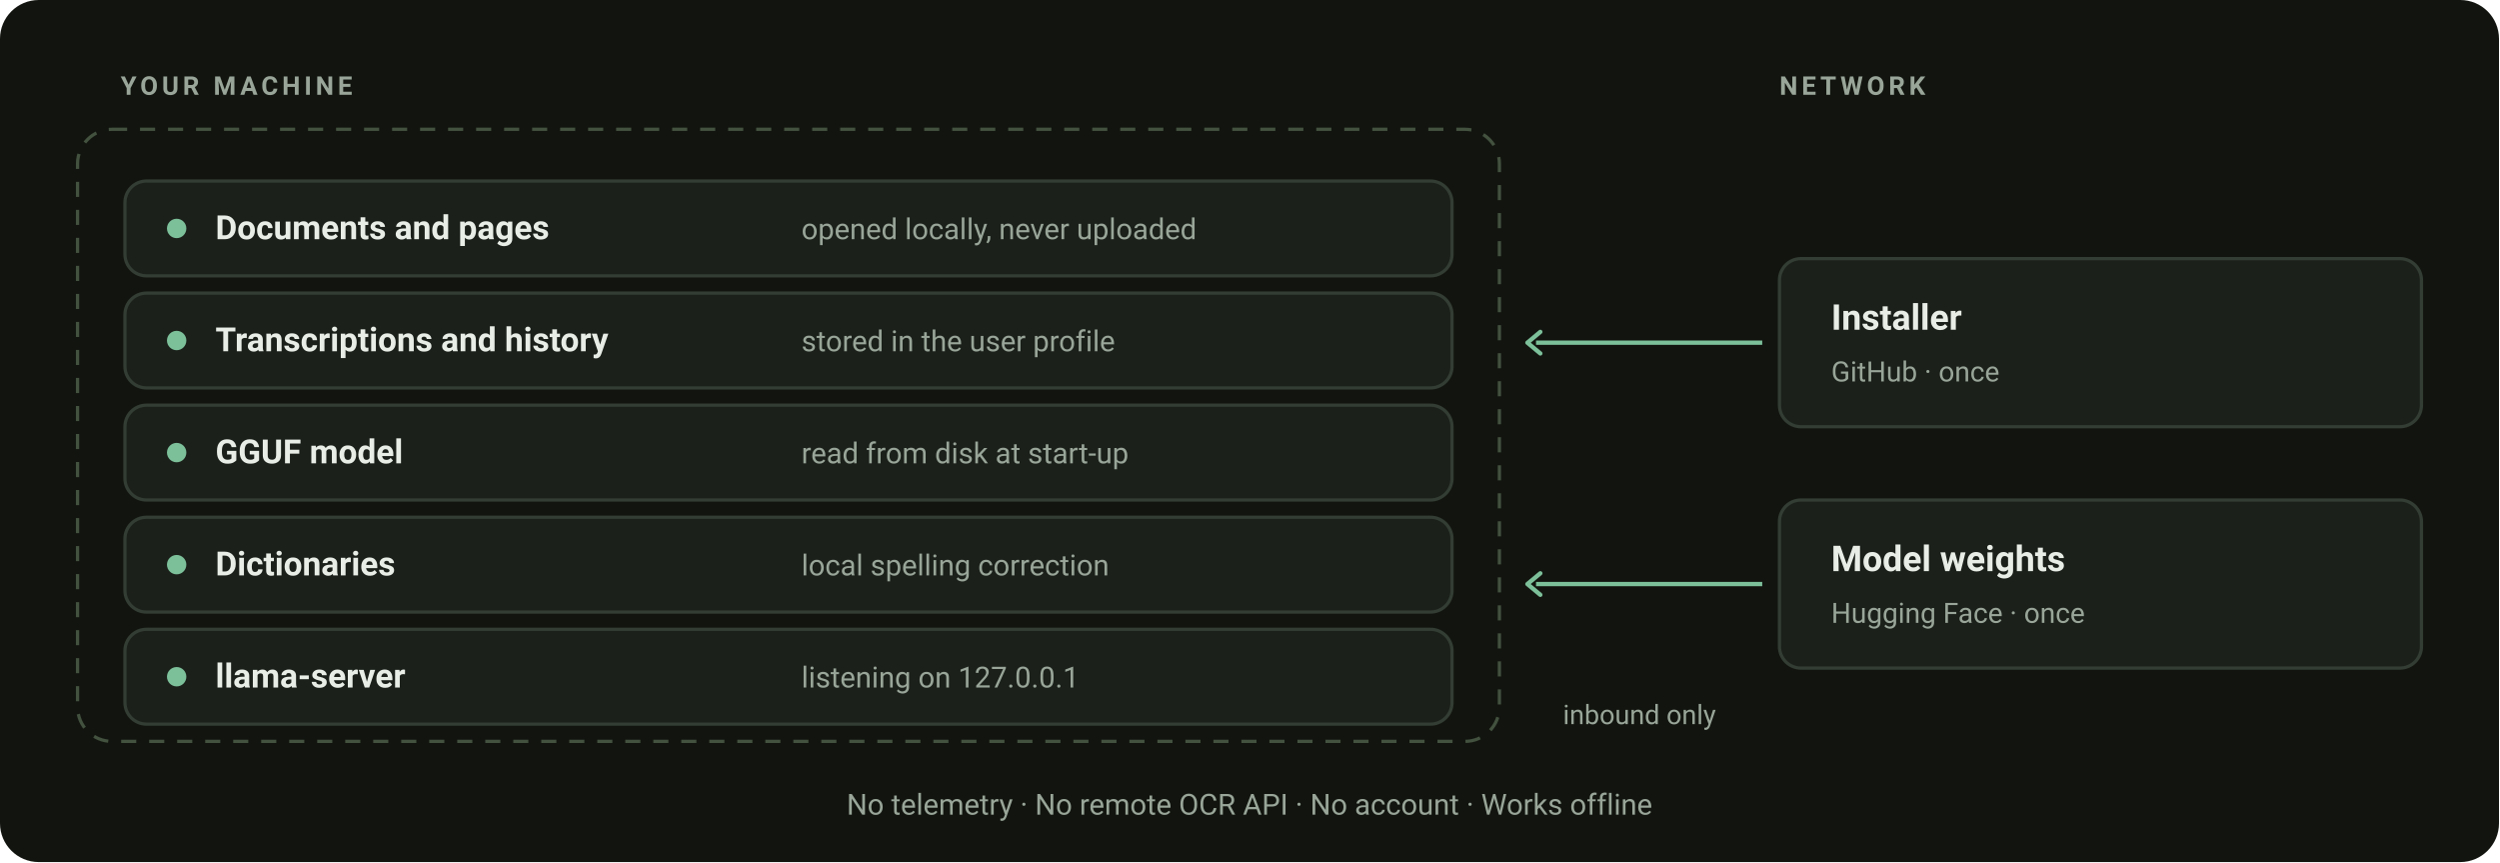
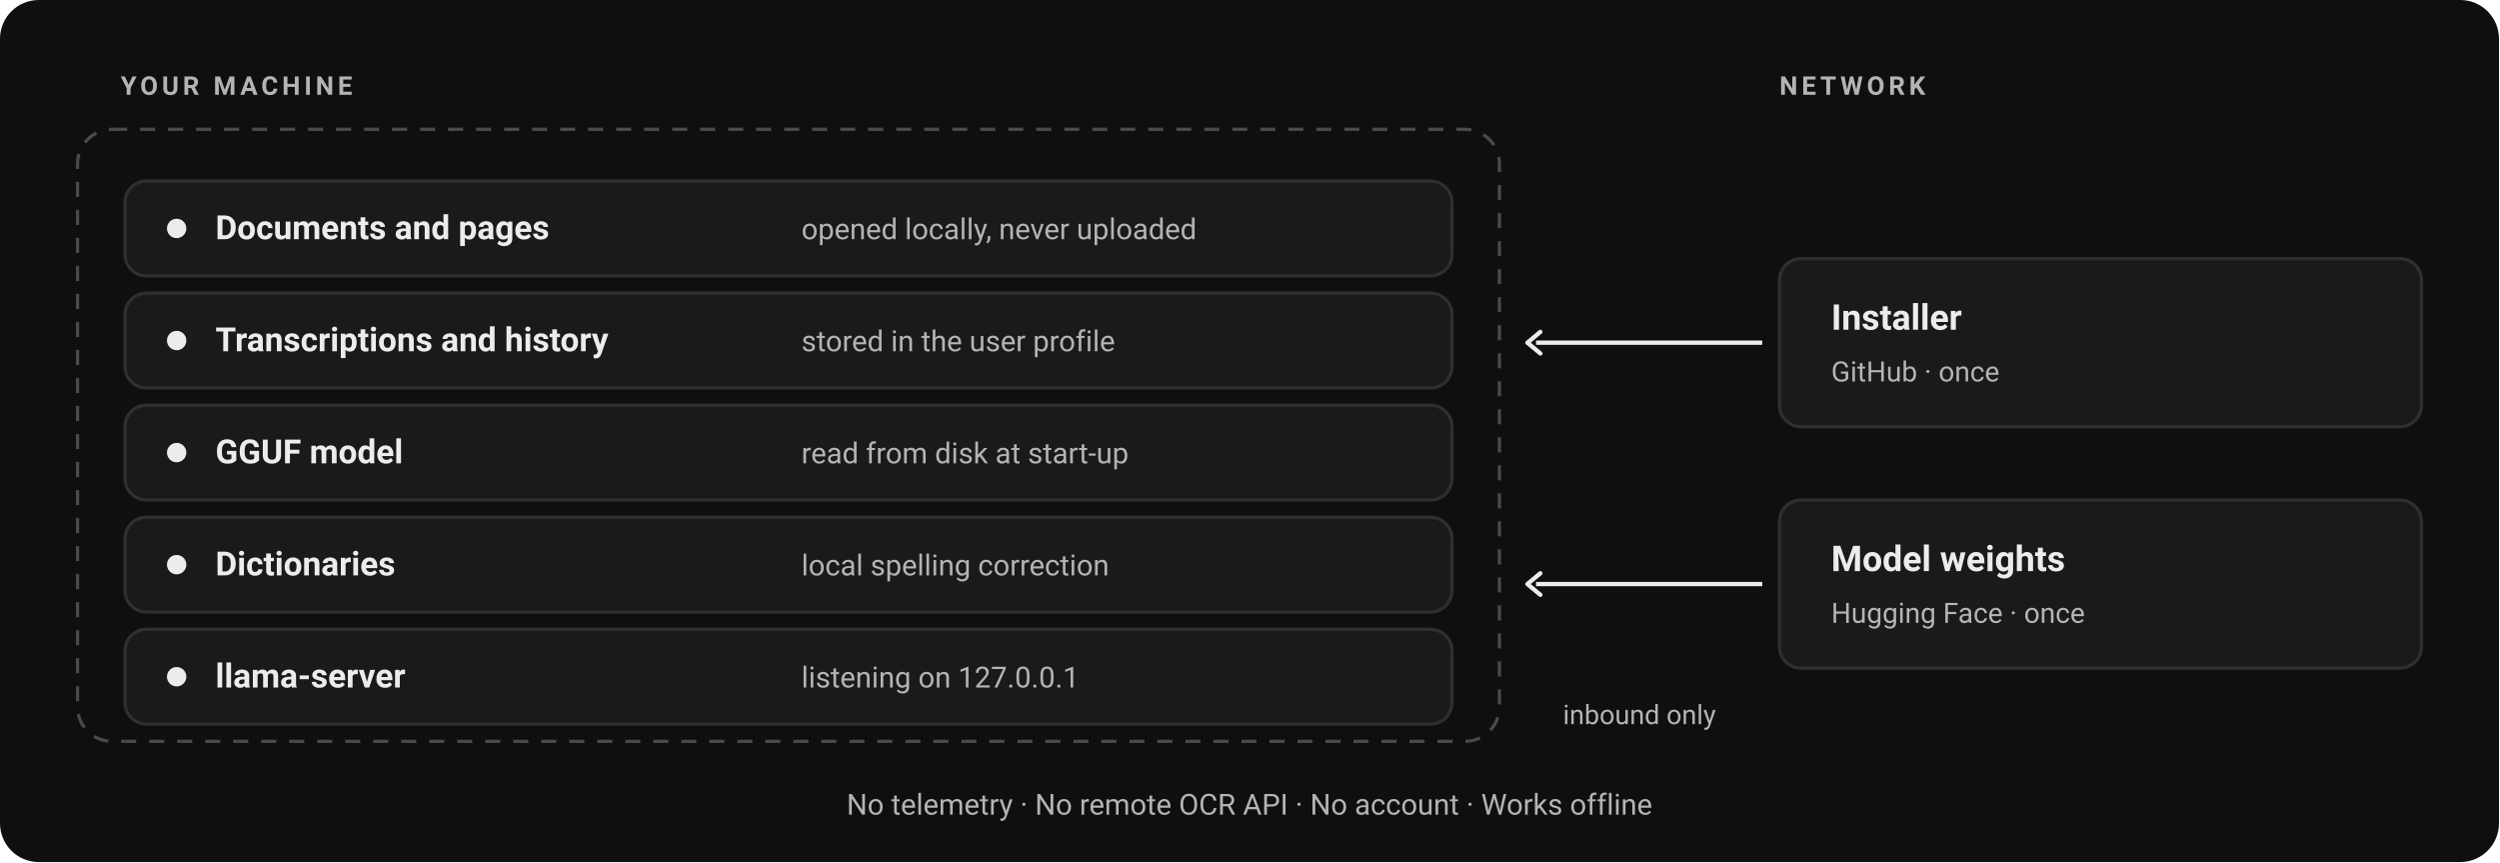
<svg xmlns="http://www.w3.org/2000/svg" width="1160" height="400" viewBox="0 0 1160 400" role="img" aria-labelledby="titolo descrizione">
-   <rect width="1160" height="400" rx="18" fill="#12150f" />
+   <rect width="1160" height="400" rx="18" fill="#0f0f0f" />
  <g font-family="system-ui,-apple-system,Segoe UI,Roboto,Arial,sans-serif">
-     <rect x="36" y="60" width="660" height="284" rx="16" fill="none" stroke="#43513f" stroke-width="1.5" stroke-dasharray="7 6" />
-     <text x="56" y="44" font-size="12" fill="#98a598" font-weight="600" text-anchor="start" letter-spacing="1.8">YOUR MACHINE</text>
-     <text x="826" y="44" font-size="12" fill="#98a598" font-weight="600" text-anchor="start" letter-spacing="1.8">NETWORK</text>
-     <rect x="58" y="84" width="616" height="44" rx="10" fill="#1b201a" stroke="#333d33" stroke-width="1.5" />
-     <circle cx="82" cy="106" r="4.5" fill="#7cc09a" />
-     <text x="100" y="111" font-size="15.5" fill="#e8ede6" font-weight="600" text-anchor="start">Documents and pages</text>
-     <text x="372" y="111" font-size="13.5" fill="#98a598" font-weight="400" text-anchor="start">opened locally, never uploaded</text>
-     <rect x="58" y="136" width="616" height="44" rx="10" fill="#1b201a" stroke="#333d33" stroke-width="1.5" />
-     <circle cx="82" cy="158" r="4.5" fill="#7cc09a" />
-     <text x="100" y="163" font-size="15.5" fill="#e8ede6" font-weight="600" text-anchor="start">Transcriptions and history</text>
-     <text x="372" y="163" font-size="13.5" fill="#98a598" font-weight="400" text-anchor="start">stored in the user profile</text>
-     <rect x="58" y="188" width="616" height="44" rx="10" fill="#1b201a" stroke="#333d33" stroke-width="1.5" />
-     <circle cx="82" cy="210" r="4.5" fill="#7cc09a" />
-     <text x="100" y="215" font-size="15.5" fill="#e8ede6" font-weight="600" text-anchor="start">GGUF model</text>
-     <text x="372" y="215" font-size="13.5" fill="#98a598" font-weight="400" text-anchor="start">read from disk at start-up</text>
-     <rect x="58" y="240" width="616" height="44" rx="10" fill="#1b201a" stroke="#333d33" stroke-width="1.5" />
-     <circle cx="82" cy="262" r="4.5" fill="#7cc09a" />
-     <text x="100" y="267" font-size="15.5" fill="#e8ede6" font-weight="600" text-anchor="start">Dictionaries</text>
-     <text x="372" y="267" font-size="13.5" fill="#98a598" font-weight="400" text-anchor="start">local spelling correction</text>
-     <rect x="58" y="292" width="616" height="44" rx="10" fill="#1b201a" stroke="#333d33" stroke-width="1.5" />
-     <circle cx="82" cy="314" r="4.5" fill="#7cc09a" />
-     <text x="100" y="319" font-size="15.5" fill="#e8ede6" font-weight="600" text-anchor="start">llama-server</text>
-     <text x="372" y="319" font-size="13.5" fill="#98a598" font-weight="400" text-anchor="start">listening on 127.0.0.1</text>
-     <rect x="826" y="120" width="298" height="78" rx="10" fill="#1b201a" stroke="#333d33" stroke-width="1.5" />
-     <text x="850" y="153" font-size="16.5" fill="#e8ede6" font-weight="600" text-anchor="start">Installer</text>
-     <text x="850" y="177" font-size="13" fill="#98a598" font-weight="400" text-anchor="start">GitHub · once</text>
-     <path d="M818 159H713" stroke="#7cc09a" stroke-width="2" fill="none" />
-     <path d="M715 154l-6 5 6 5" stroke="#7cc09a" stroke-width="2" fill="none" stroke-linecap="round" stroke-linejoin="round" />
-     <rect x="826" y="232" width="298" height="78" rx="10" fill="#1b201a" stroke="#333d33" stroke-width="1.5" />
-     <text x="850" y="265" font-size="16.5" fill="#e8ede6" font-weight="600" text-anchor="start">Model weights</text>
-     <text x="850" y="289" font-size="13" fill="#98a598" font-weight="400" text-anchor="start">Hugging Face · once</text>
-     <path d="M818 271H713" stroke="#7cc09a" stroke-width="2" fill="none" />
-     <path d="M715 266l-6 5 6 5" stroke="#7cc09a" stroke-width="2" fill="none" stroke-linecap="round" stroke-linejoin="round" />
-     <text x="761" y="336" font-size="12.5" fill="#98a598" font-weight="400" text-anchor="middle">inbound only</text>
-     <text x="580.0" y="378" font-size="13.5" fill="#98a598" font-weight="400" text-anchor="middle">No telemetry · No remote OCR API · No account · Works offline</text>
+     <rect x="36" y="60" width="660" height="284" rx="16" fill="none" stroke="#4a4a4a" stroke-width="1.5" stroke-dasharray="7 6" />
+     <text x="56" y="44" font-size="12" fill="#b4b4b4" font-weight="600" text-anchor="start" letter-spacing="1.8">YOUR MACHINE</text>
+     <text x="826" y="44" font-size="12" fill="#b4b4b4" font-weight="600" text-anchor="start" letter-spacing="1.8">NETWORK</text>
+     <rect x="58" y="84" width="616" height="44" rx="10" fill="#1a1a1a" stroke="#2f2f2f" stroke-width="1.5" />
+     <circle cx="82" cy="106" r="4.5" fill="#ececec" />
+     <text x="100" y="111" font-size="15.5" fill="#ececec" font-weight="600" text-anchor="start">Documents and pages</text>
+     <text x="372" y="111" font-size="13.5" fill="#b4b4b4" font-weight="400" text-anchor="start">opened locally, never uploaded</text>
+     <rect x="58" y="136" width="616" height="44" rx="10" fill="#1a1a1a" stroke="#2f2f2f" stroke-width="1.5" />
+     <circle cx="82" cy="158" r="4.5" fill="#ececec" />
+     <text x="100" y="163" font-size="15.5" fill="#ececec" font-weight="600" text-anchor="start">Transcriptions and history</text>
+     <text x="372" y="163" font-size="13.5" fill="#b4b4b4" font-weight="400" text-anchor="start">stored in the user profile</text>
+     <rect x="58" y="188" width="616" height="44" rx="10" fill="#1a1a1a" stroke="#2f2f2f" stroke-width="1.5" />
+     <circle cx="82" cy="210" r="4.5" fill="#ececec" />
+     <text x="100" y="215" font-size="15.5" fill="#ececec" font-weight="600" text-anchor="start">GGUF model</text>
+     <text x="372" y="215" font-size="13.5" fill="#b4b4b4" font-weight="400" text-anchor="start">read from disk at start-up</text>
+     <rect x="58" y="240" width="616" height="44" rx="10" fill="#1a1a1a" stroke="#2f2f2f" stroke-width="1.5" />
+     <circle cx="82" cy="262" r="4.5" fill="#ececec" />
+     <text x="100" y="267" font-size="15.5" fill="#ececec" font-weight="600" text-anchor="start">Dictionaries</text>
+     <text x="372" y="267" font-size="13.5" fill="#b4b4b4" font-weight="400" text-anchor="start">local spelling correction</text>
+     <rect x="58" y="292" width="616" height="44" rx="10" fill="#1a1a1a" stroke="#2f2f2f" stroke-width="1.5" />
+     <circle cx="82" cy="314" r="4.5" fill="#ececec" />
+     <text x="100" y="319" font-size="15.5" fill="#ececec" font-weight="600" text-anchor="start">llama-server</text>
+     <text x="372" y="319" font-size="13.5" fill="#b4b4b4" font-weight="400" text-anchor="start">listening on 127.0.0.1</text>
+     <rect x="826" y="120" width="298" height="78" rx="10" fill="#1a1a1a" stroke="#2f2f2f" stroke-width="1.5" />
+     <text x="850" y="153" font-size="16.5" fill="#ececec" font-weight="600" text-anchor="start">Installer</text>
+     <text x="850" y="177" font-size="13" fill="#b4b4b4" font-weight="400" text-anchor="start">GitHub · once</text>
+     <path d="M818 159H713" stroke="#ececec" stroke-width="2" fill="none" />
+     <path d="M715 154l-6 5 6 5" stroke="#ececec" stroke-width="2" fill="none" stroke-linecap="round" stroke-linejoin="round" />
+     <rect x="826" y="232" width="298" height="78" rx="10" fill="#1a1a1a" stroke="#2f2f2f" stroke-width="1.5" />
+     <text x="850" y="265" font-size="16.5" fill="#ececec" font-weight="600" text-anchor="start">Model weights</text>
+     <text x="850" y="289" font-size="13" fill="#b4b4b4" font-weight="400" text-anchor="start">Hugging Face · once</text>
+     <path d="M818 271H713" stroke="#ececec" stroke-width="2" fill="none" />
+     <path d="M715 266l-6 5 6 5" stroke="#ececec" stroke-width="2" fill="none" stroke-linecap="round" stroke-linejoin="round" />
+     <text x="761" y="336" font-size="12.5" fill="#b4b4b4" font-weight="400" text-anchor="middle">inbound only</text>
+     <text x="580.0" y="378" font-size="13.5" fill="#b4b4b4" font-weight="400" text-anchor="middle">No telemetry · No remote OCR API · No account · Works offline</text>
  </g>
</svg>
